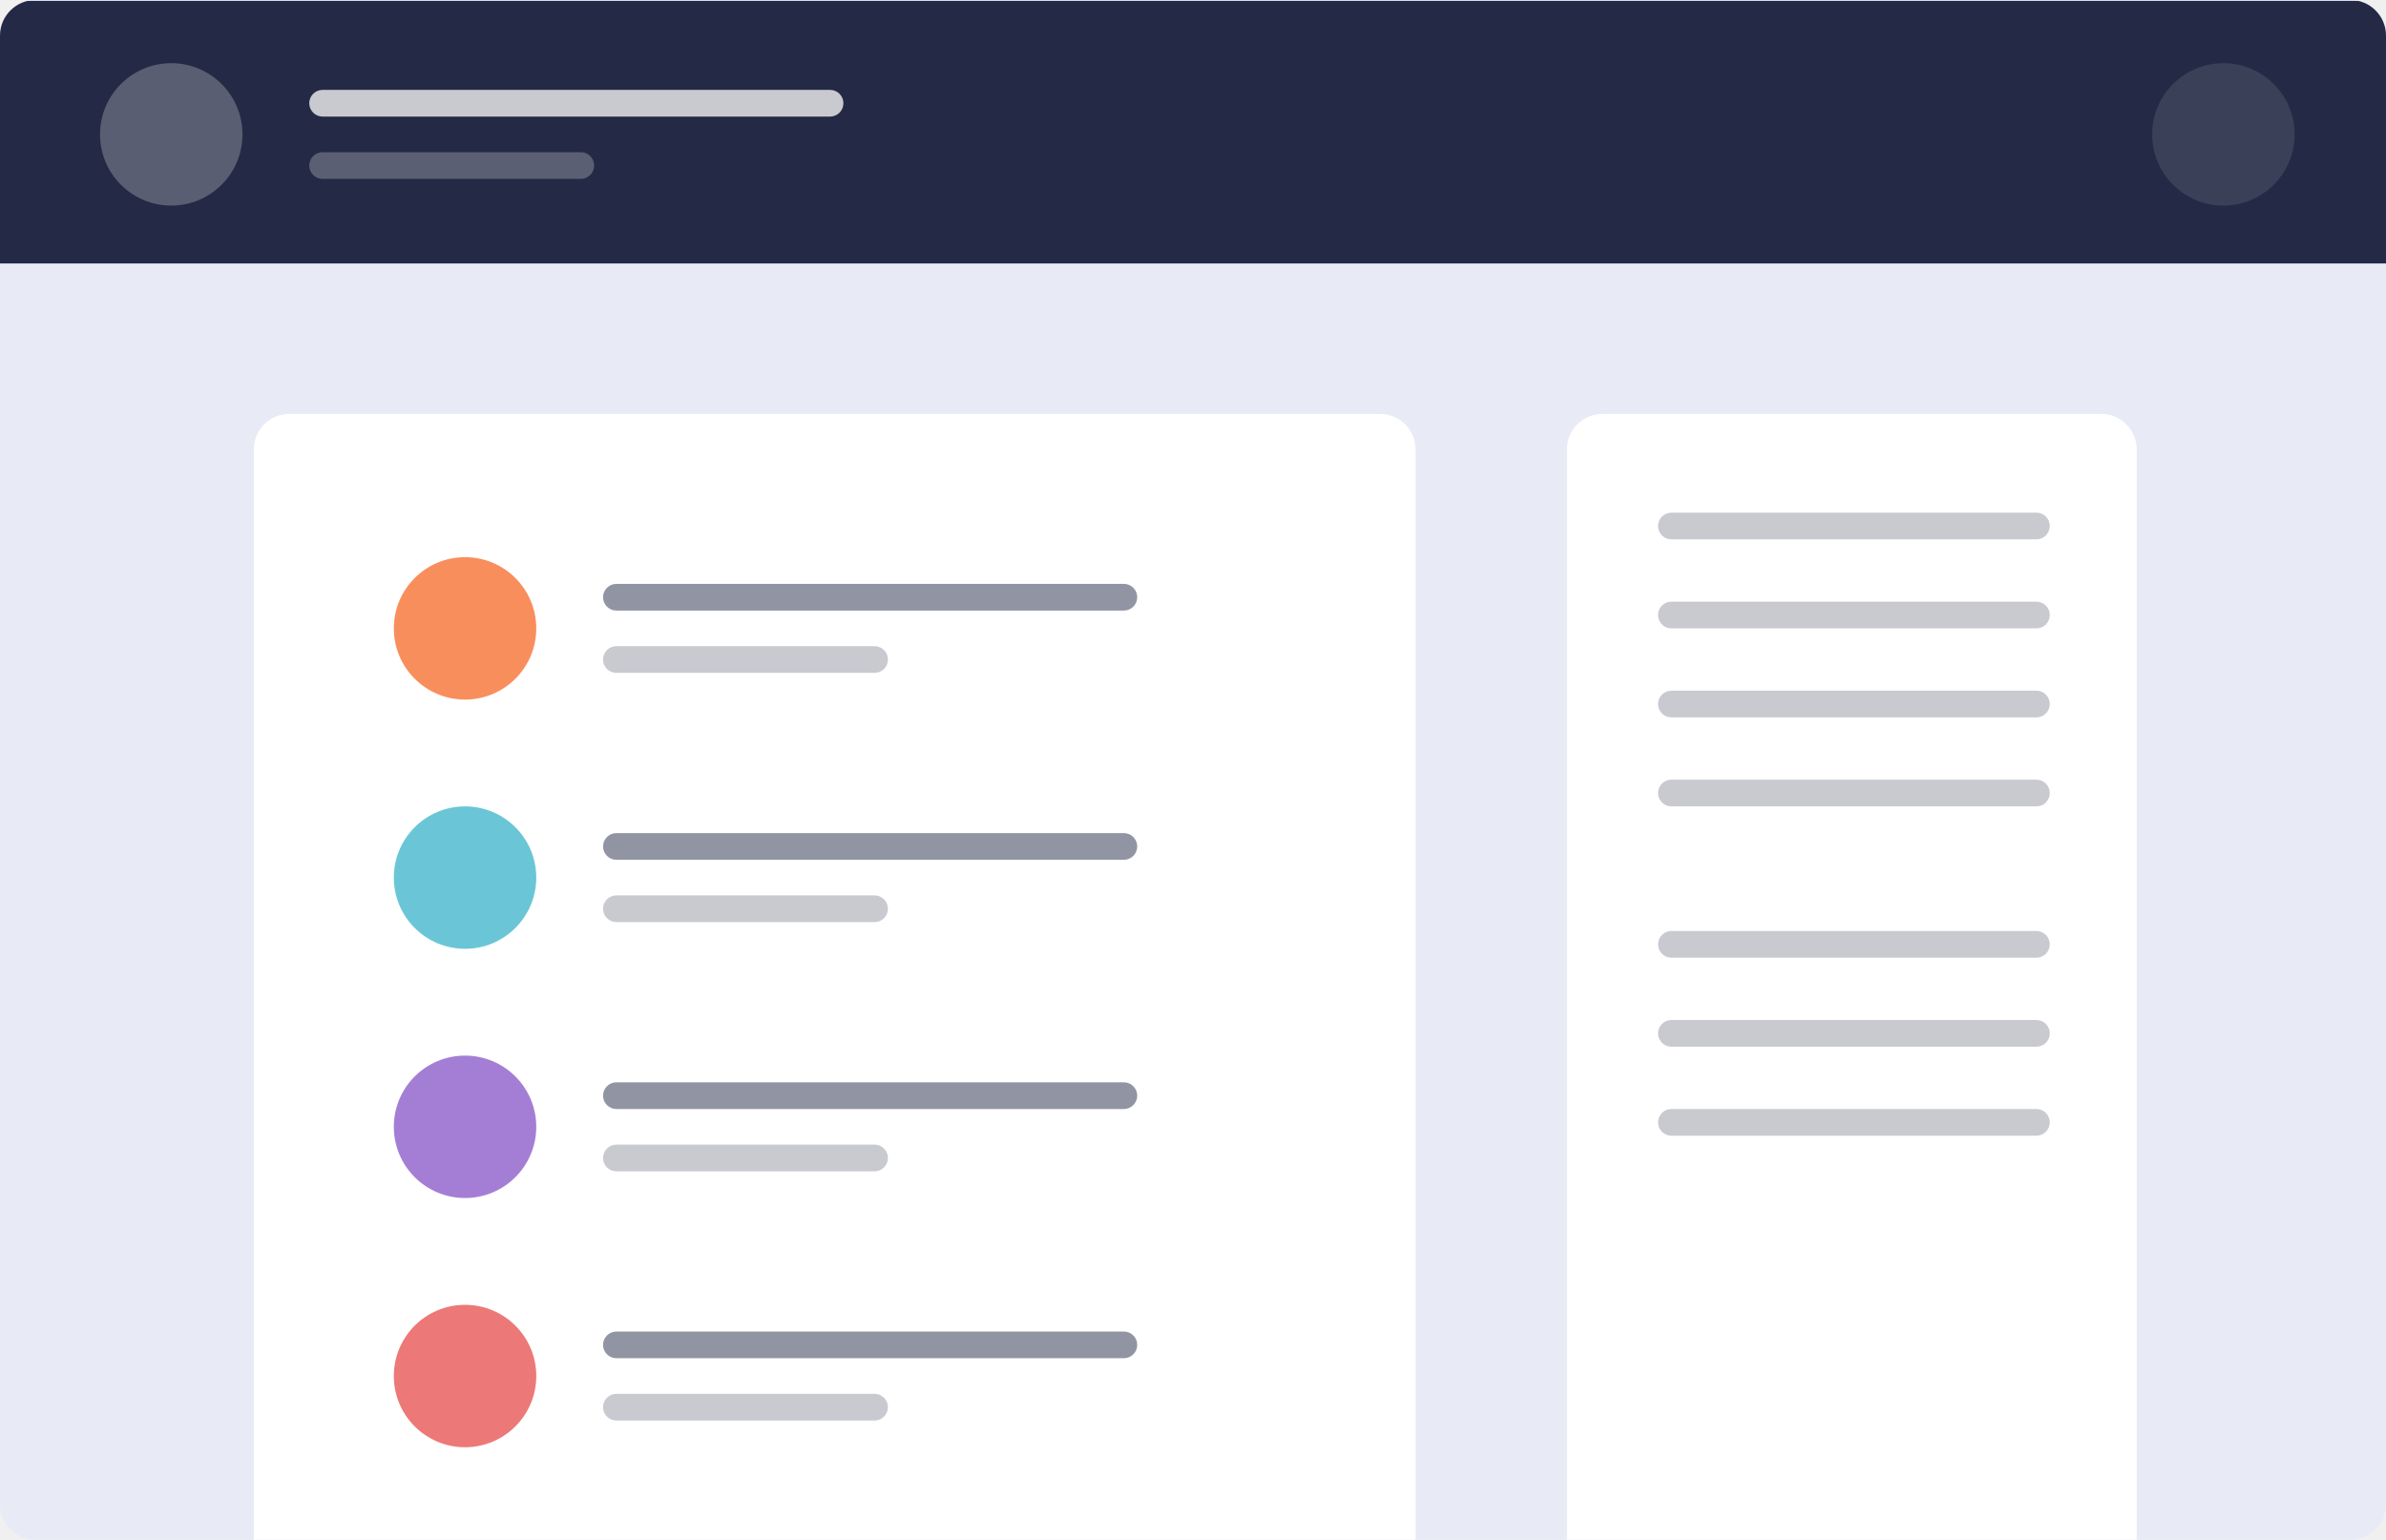
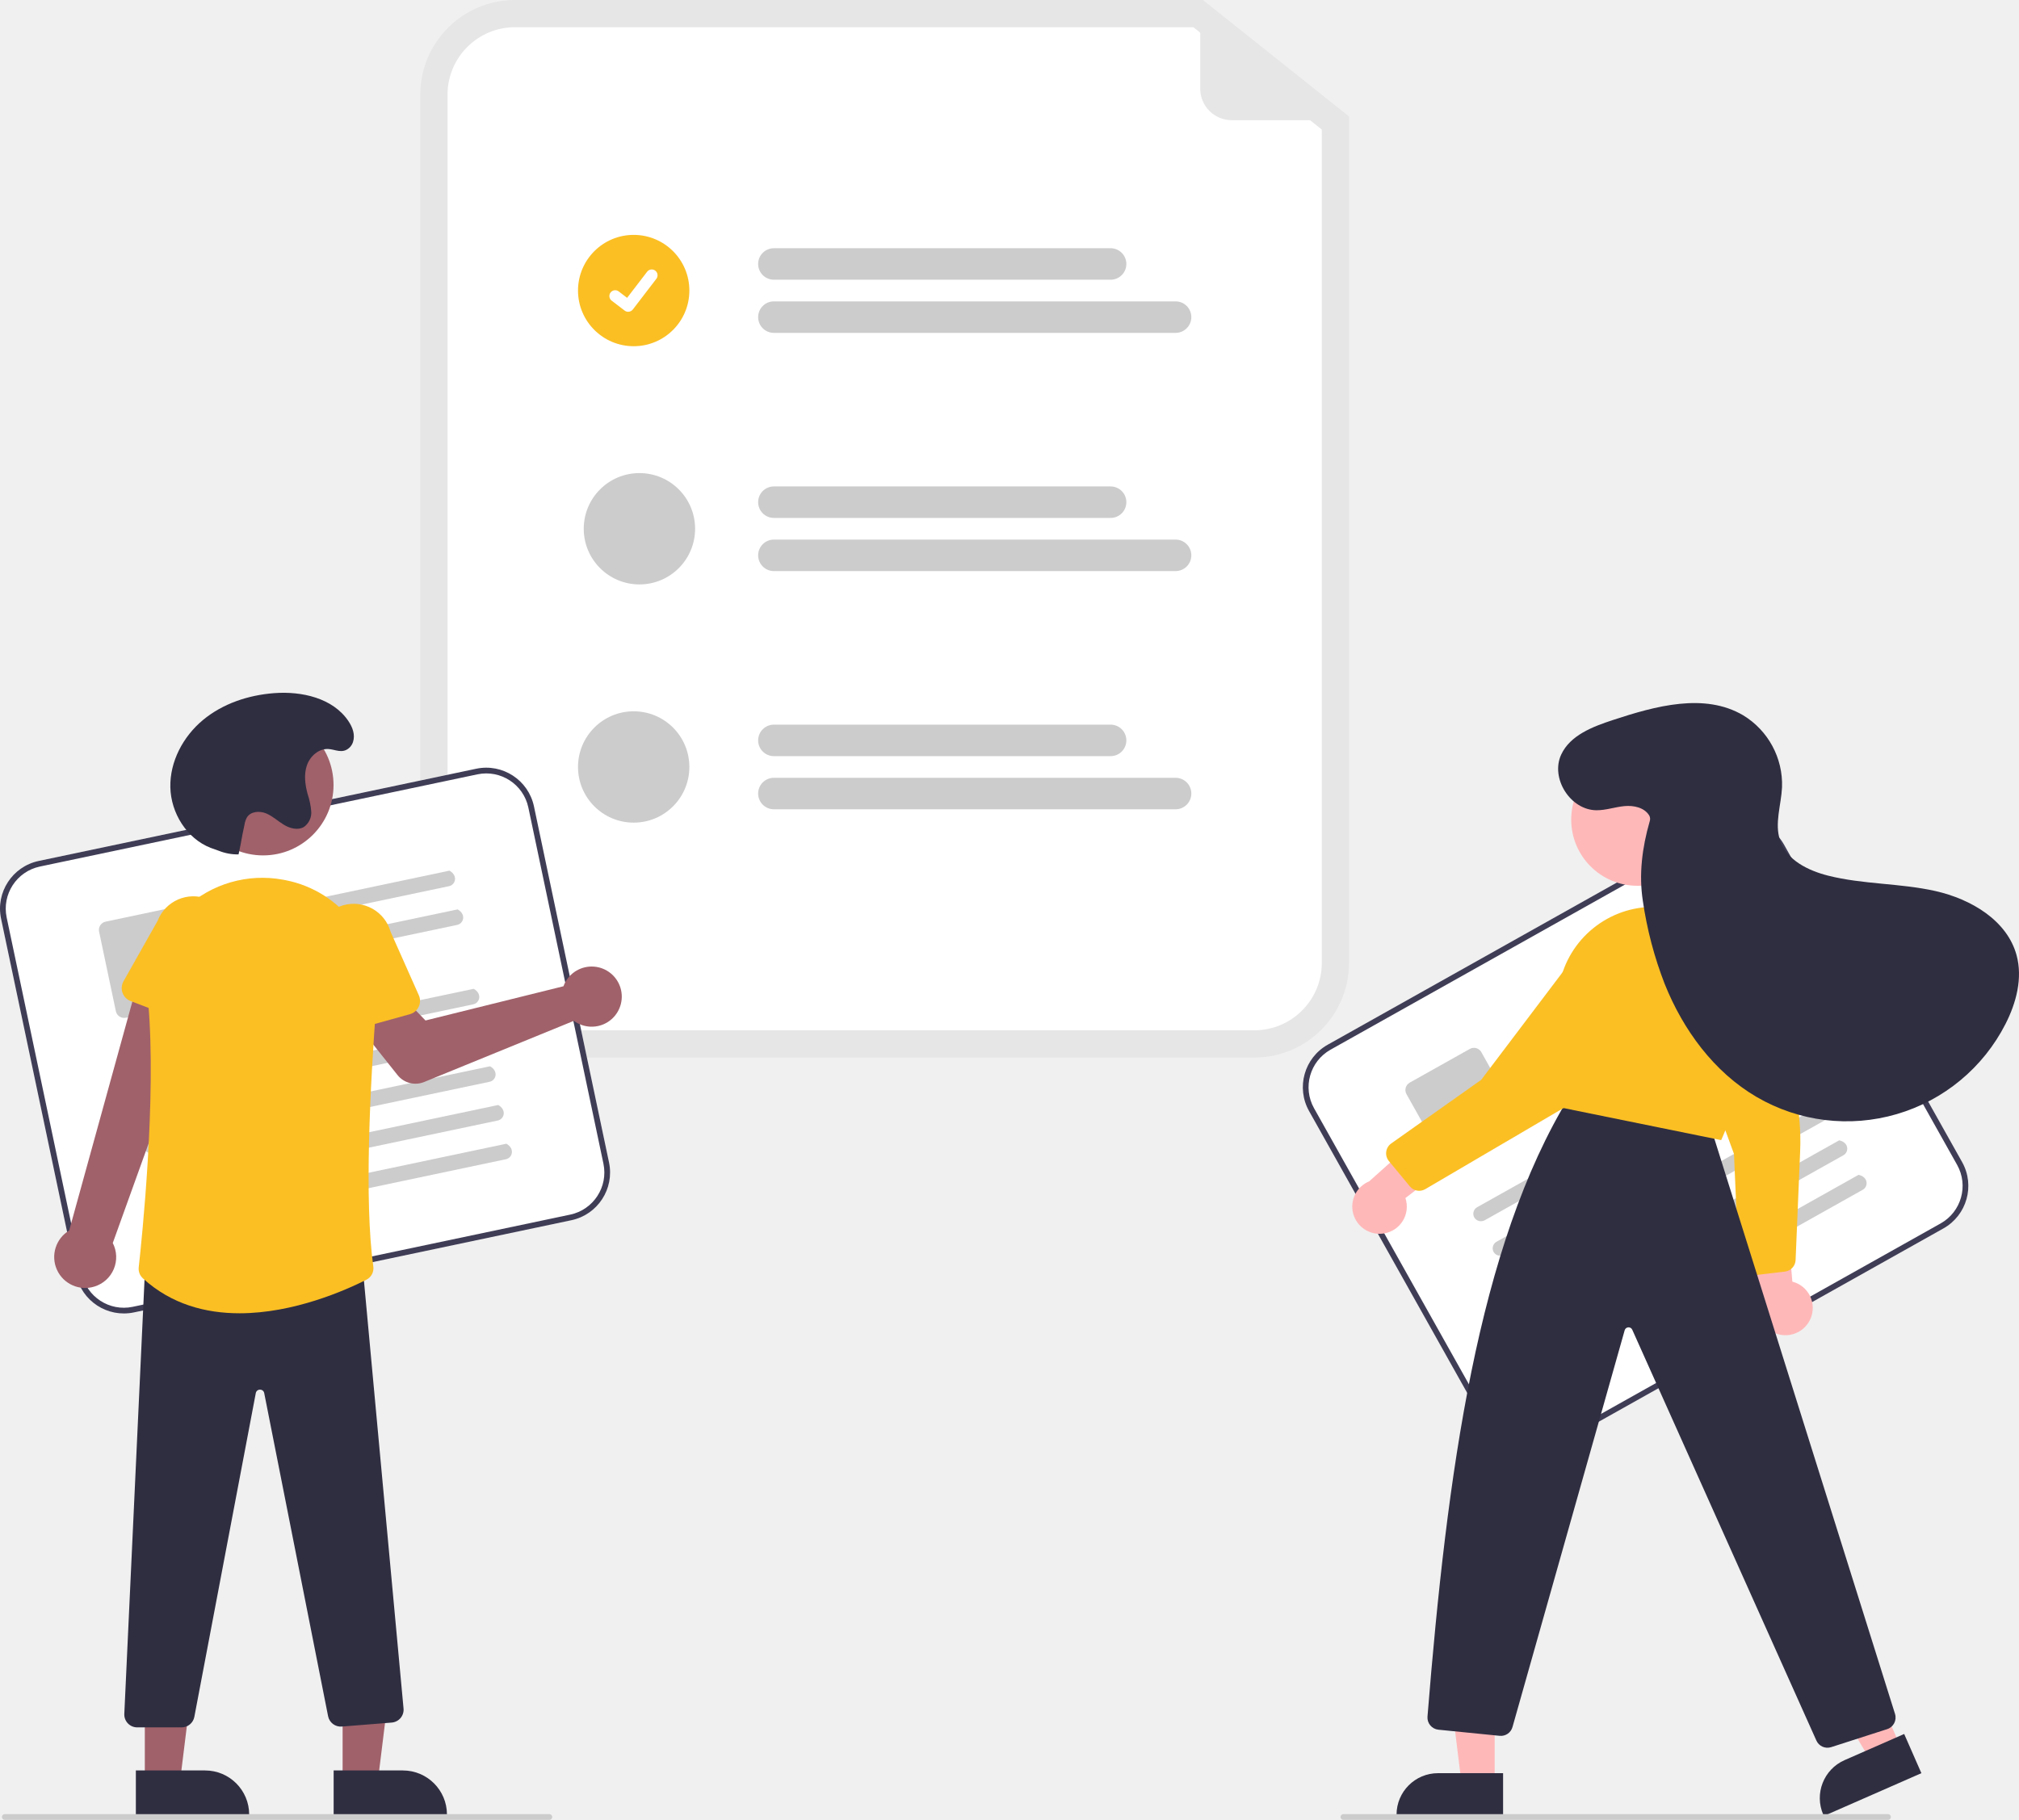
- <svg xmlns="http://www.w3.org/2000/svg" xmlns:xlink="http://www.w3.org/1999/xlink" width="536" height="346">
-   <defs>
-     <rect id="a" width="536" height="346" rx="8" />
-   </defs>
-   <g fill="none" fill-rule="evenodd">
-     <mask id="b" fill="#fff">
-       <use xlink:href="#a" />
-     </mask>
-     <use fill="#E8EAF6" fill-rule="nonzero" xlink:href="#a" />
-     <g mask="url(#b)">
-       <path fill="#242A45" d="M-3.53.197h547v59h-547z" />
-       <g transform="translate(22.47 14.197)" fill="#FFF">
-         <circle cx="16" cy="16" r="16" opacity=".245" />
-         <circle cx="477" cy="16" r="16" opacity=".104" />
-         <g transform="translate(47 6)">
-           <rect width="120" height="6" opacity=".75" rx="3" />
-           <rect width="64" height="6" y="14" opacity=".25" rx="3" />
-         </g>
-       </g>
-     </g>
-     <g mask="url(#b)">
-       <g transform="translate(57 93)">
-         <rect width="261" height="316" fill="#FFF" rx="8" />
-         <rect width="128" height="316" x="295" fill="#FFF" rx="8" />
-         <rect width="120" height="6" x="78.47" y="38.197" fill="#242A45" opacity=".5" rx="3" />
-       </g>
-     </g>
-     <g transform="translate(88.47 115.197)">
-       <circle cx="16" cy="26" r="16" fill="#F98E5D" />
-       <rect width="88" height="6" x="284" fill="#242A45" opacity=".25" rx="3" />
-       <rect width="88" height="6" x="284" y="20" fill="#242A45" opacity=".25" rx="3" />
-       <rect width="88" height="6" x="284" y="40" fill="#242A45" opacity=".25" rx="3" />
-       <rect width="88" height="6" x="284" y="60" fill="#242A45" opacity=".25" rx="3" />
-       <rect width="88" height="6" x="284" y="94" fill="#242A45" opacity=".25" rx="3" />
-       <rect width="88" height="6" x="284" y="114" fill="#242A45" opacity=".25" rx="3" />
-       <rect width="88" height="6" x="284" y="134" fill="#242A45" opacity=".25" rx="3" />
-       <rect width="64" height="6" x="47" y="30" fill="#242A45" opacity=".25" rx="3" />
-     </g>
-     <g transform="translate(88.47 181.197)">
-       <circle cx="16" cy="16" r="16" fill="#6AC6D6" />
-       <rect width="120" height="6" x="47" y="6" fill="#242A45" opacity=".5" rx="3" />
-       <rect width="64" height="6" x="47" y="20" fill="#242A45" opacity=".25" rx="3" />
-     </g>
-     <g transform="translate(88.47 237.197)">
-       <circle cx="16" cy="16" r="16" fill="#A47ED4" />
-       <rect width="120" height="6" x="47" y="6" fill="#242A45" opacity=".5" rx="3" />
-       <rect width="64" height="6" x="47" y="20" fill="#242A45" opacity=".25" rx="3" />
-     </g>
-     <g transform="translate(88.47 293.197)">
-       <circle cx="16" cy="16" r="16" fill="#EC7878" />
-       <rect width="120" height="6" x="47" y="6" fill="#242A45" opacity=".5" rx="3" />
-       <rect width="64" height="6" x="47" y="20" fill="#242A45" opacity=".25" rx="3" />
-     </g>
-   </g>
+ <svg xmlns="http://www.w3.org/2000/svg" data-name="Layer 1" width="704.362" height="635" viewBox="0 0 704.362 635">
+   <path d="M685.451,501.5h-258a33.037,33.037,0,0,1-33-33v-303a33.037,33.037,0,0,1,33-33H667.478l50.973,40.629V468.5A33.037,33.037,0,0,1,685.451,501.5Z" transform="translate(-247.8189 -132.5)" fill="#e6e6e6" />
+   <path d="M427.451,142a23.527,23.527,0,0,0-23.5,23.5v303a23.527,23.527,0,0,0,23.5,23.5h258a23.527,23.527,0,0,0,23.5-23.5V177.706L664.155,142Z" transform="translate(-247.8189 -132.5)" fill="#fff" />
+   <path d="M635.27,230.104H517.806a5.495,5.495,0,1,1,0-10.991h117.464a5.495,5.495,0,1,1,0,10.991Z" transform="translate(-247.8189 -132.5)" fill="#ccc" />
+   <path d="M657.939,248.651H517.806a5.495,5.495,0,1,1,0-10.991H657.939a5.495,5.495,0,1,1,0,10.991Z" transform="translate(-247.8189 -132.5)" fill="#ccc" />
+   <path d="M635.27,313.222H517.806a5.495,5.495,0,1,1,0-10.991h117.464a5.495,5.495,0,1,1,0,10.991Z" transform="translate(-247.8189 -132.5)" fill="#ccc" />
+   <path d="M657.939,331.769H517.806a5.495,5.495,0,1,1,0-10.991H657.939a5.495,5.495,0,1,1,0,10.991Z" transform="translate(-247.8189 -132.5)" fill="#ccc" />
+   <path d="M635.27,396.34H517.806a5.495,5.495,0,1,1,0-10.991h117.464a5.495,5.495,0,1,1,0,10.991Z" transform="translate(-247.8189 -132.5)" fill="#ccc" />
+   <path d="M657.939,414.886H517.806a5.495,5.495,0,0,1,0-10.991H657.939a5.495,5.495,0,1,1,0,10.991Z" transform="translate(-247.8189 -132.5)" fill="#ccc" />
+   <circle id="b6fa6563-5e20-492f-ac6f-1d924df782c1" data-name="Ellipse 44" cx="221.073" cy="101.382" r="19.423" fill="#fbbf24" />
+   <path id="bcd12bac-9f30-4deb-ae50-48c1cb737c9b-321" data-name="Path 395" d="M466.967,241.292a2.014,2.014,0,0,1-1.212-.403l-.022-.016-4.565-3.492a2.029,2.029,0,0,1,2.468-3.22l2.957,2.267,6.987-9.115a2.028,2.028,0,0,1,2.843-.376l.001 0-.043.06.045-.06a2.03,2.03,0,0,1,.375,2.843l-8.218,10.716a2.029,2.029,0,0,1-1.613.791Z" transform="translate(-247.8189 -132.5)" fill="#fff" />
+   <circle id="b95850ed-3210-4af9-b38f-3ce1288a2453" data-name="Ellipse 44" cx="223.073" cy="184.5" r="19.423" fill="#ccc" />
+   <circle id="b1885188-7f5c-4441-a082-07b02d322a90" data-name="Ellipse 44" cx="221.073" cy="267.618" r="19.423" fill="#ccc" />
+   <path d="M717.459,174.436h-39.929a10.991,10.991,0,0,1-10.991-10.991v-29.491a.687.687,0,0,1,1.113-.538l50.233,39.795A.687.687,0,0,1,717.459,174.436Z" transform="translate(-247.8189 -132.5)" fill="#e6e6e6" />
+   <path d="M447.167,558.272,294.521,590.447A17.019,17.019,0,0,1,274.38,577.319l-26.194-124.269a17.019,17.019,0,0,1,13.128-20.141l152.646-32.175a17.019,17.019,0,0,1,20.141,13.128L460.295,538.131A17.019,17.019,0,0,1,447.167,558.272Z" transform="translate(-247.8189 -132.5)" fill="#fff" />
+   <path d="M447.167,558.272,294.521,590.447A17.019,17.019,0,0,1,274.38,577.319l-26.194-124.269a17.019,17.019,0,0,1,13.128-20.141l152.646-32.175a17.019,17.019,0,0,1,20.141,13.128L460.295,538.131A17.019,17.019,0,0,1,447.167,558.272ZM261.727,434.866a15.017,15.017,0,0,0-11.584,17.771l26.194,124.269a15.017,15.017,0,0,0,17.771,11.584L446.754,556.315A15.017,15.017,0,0,0,458.338,538.544l-26.194-124.269a15.017,15.017,0,0,0-17.771-11.584Z" transform="translate(-247.8189 -132.5)" fill="#3f3d56" />
+   <path id="b3d30341-bfe2-418c-85c9-1bd82b5f5e0c-322" data-name="Path 411" d="M404.476,441.709l-77.038,16.238a2.731,2.731,0,0,1-3.229-1.863,2.631,2.631,0,0,1,1.999-3.254l78.42-16.53c3.062,1.726,2.094,4.935-.152,5.409Z" transform="translate(-247.8189 -132.5)" fill="#ccc" />
+   <path id="ba7e3b3b-1e3b-4053-b678-ceb2b593f6ee-323" data-name="Path 412" d="M407.324,455.222l-77.038,16.238a2.731,2.731,0,0,1-3.229-1.863,2.631,2.631,0,0,1,1.999-3.254l78.42-16.53c3.062,1.726,2.094,4.935-.152,5.409Z" transform="translate(-247.8189 -132.5)" fill="#ccc" />
+   <path id="f6076b75-2d9c-4839-8b09-e00257d358cf-324" data-name="Path 413" d="M315.254,482.665l-23.511,4.956a2.962,2.962,0,0,1-3.506-2.285L282.389,457.59a2.962,2.962,0,0,1,2.285-3.506l23.511-4.956a2.963,2.963,0,0,1,3.506,2.285L317.539,479.159a2.962,2.962,0,0,1-2.285,3.506Z" transform="translate(-247.8189 -132.5)" fill="#ccc" />
+   <path id="acc57b87-b2e4-43d3-aa96-a8e2462d330c-325" data-name="Path 414" d="M412.932,482.937,295.358,507.72a2.731,2.731,0,0,1-3.229-1.863,2.631,2.631,0,0,1,1.999-3.254l118.958-25.074c3.062,1.726,2.094,4.935-.152,5.409Z" transform="translate(-247.8189 -132.5)" fill="#ccc" />
+   <path id="e5415755-f7b6-4857-8e09-1413b7f93e97-326" data-name="Path 415" d="M415.781,496.454,298.207,521.237a2.731,2.731,0,0,1-3.229-1.863,2.631,2.631,0,0,1,1.999-3.254l118.958-25.074c3.062,1.726,2.094,4.935-.152,5.409Z" transform="translate(-247.8189 -132.5)" fill="#ccc" />
+   <path id="afce3f4d-2700-4434-8207-f3b7a686e1c3-327" data-name="Path 416" d="M418.629,509.962,301.054,534.745a2.731,2.731,0,0,1-3.229-1.863,2.631,2.631,0,0,1,1.999-3.254l118.958-25.074c3.062,1.726,2.094,4.935-.152,5.409Z" transform="translate(-247.8189 -132.5)" fill="#ccc" />
+   <path id="abb1f551-863d-408b-9aec-d87e952e72e4-328" data-name="Path 417" d="M421.478,523.478,303.903,548.261a2.731,2.731,0,0,1-3.229-1.863,2.631,2.631,0,0,1,1.999-3.254l118.958-25.074c3.062,1.726,2.094,4.935-.152,5.409Z" transform="translate(-247.8189 -132.5)" fill="#ccc" />
+   <path id="bbed1b24-9150-4534-8e9c-e5347be55157-329" data-name="Path 418" d="M424.325,536.988,306.75,561.77a2.731,2.731,0,0,1-3.229-1.863,2.631,2.631,0,0,1,1.999-3.254L424.477,531.579c3.062,1.726,2.094,4.935-.152,5.409Z" transform="translate(-247.8189 -132.5)" fill="#ccc" />
+   <path d="M445.08,475.121a10.525,10.525,0,0,0-.683,1.51l-48.133,11.944-8.373-8.663-14.725,10.928,13.333,16.776a8,8,0,0,0,9.289,2.428l52.229-21.342a10.497,10.497,0,1,0-2.936-13.582Z" transform="translate(-247.8189 -132.5)" fill="#a0616a" />
+   <path d="M280.783,581.413a10.743,10.743,0,0,0,6.378-15.188l33.124-92.067-23.004-4.077-25.327,91.781a10.801,10.801,0,0,0,8.828,19.551Z" transform="translate(-247.8189 -132.5)" fill="#a0616a" />
+   <path d="M316.079,490.501l-22.713-8.717a4.817,4.817,0,0,1-2.47-6.863l11.915-21.126a13.377,13.377,0,0,1,24.95,9.66l-5.256,23.598a4.817,4.817,0,0,1-6.427,3.448Z" transform="translate(-247.8189 -132.5)" fill="#fbbf24" />
+   <polygon points="119.525 621.766 131.785 621.765 137.617 574.477 119.523 574.478 119.525 621.766" fill="#a0616a" />
+   <path d="M364.216,750.263l24.144-.001h.001a15.386,15.386,0,0,1,15.386,15.386v.5l-39.531.001Z" transform="translate(-247.8189 -132.5)" fill="#2f2e41" />
+   <polygon points="50.525 621.766 62.785 621.765 68.617 574.477 50.523 574.478 50.525 621.766" fill="#a0616a" />
+   <path d="M295.216,750.263l24.144-.001h.001a15.386,15.386,0,0,1,15.386,15.386v.5l-39.531.001Z" transform="translate(-247.8189 -132.5)" fill="#2f2e41" />
+   <path d="M311.196,735.233H295.682a4.5,4.5,0,0,1-4.495-4.714l7.369-158.332.464-.013,74.919-1.953L388.6,728.644a4.5,4.5,0,0,1-4.121,4.911l-17.426,1.394a4.502,4.502,0,0,1-4.767-3.582L339.995,618.59a1.454,1.454,0,0,0-1.469-1.199h-.006a1.454,1.454,0,0,0-1.466,1.211l-21.443,113A4.51,4.51,0,0,1,311.196,735.233Z" transform="translate(-247.8189 -132.5)" fill="#2f2e41" />
+   <circle cx="91.797" cy="273.914" r="24.561" fill="#a0616a" />
+   <path d="M331.38,590.742c-11.706,0-23.73-3.077-33.698-12.175a4.552,4.552,0,0,1-1.469-3.85c1.067-9.586,6.242-59.081,3.328-92.144A40.02,40.02,0,0,1,312.496,449.269a39.598,39.598,0,0,1,33.962-9.834h0c.306.055.612.112.918.171,19.664,3.806,33.326,22.004,31.78,42.331-2.256,29.66-4.278,69.779-1.103,92.468a4.493,4.493,0,0,1-2.415,4.637C368.414,582.692,350.312,590.742,331.38,590.742Z" transform="translate(-247.8189 -132.5)" fill="#fbbf24" />
+   <path d="M363.429,492.268A4.812,4.812,0,0,1,361.32,488.857l-2.992-23.99a13.377,13.377,0,0,1,25.754-7.248l9.856,22.161a4.817,4.817,0,0,1-3.11,6.598l-23.437,6.522A4.811,4.811,0,0,1,363.429,492.268Z" transform="translate(-247.8189 -132.5)" fill="#fbbf24" />
+   <path d="M331.042,430.628a17.598,17.598,0,0,1-6.797-1.23c-.951-.367-1.939-.668-2.889-1.035-8.387-3.24-13.911-12.172-14.109-21.16s4.457-17.713,11.369-23.462,15.865-8.701,24.83-9.384c9.657-.735,20.53,1.714,25.926,9.756,1.436,2.141,2.441,4.738,1.59,7.322a4.686,4.686,0,0,1-1.32,2.028c-2.41,2.144-4.812.532-7.269.389-3.377-.196-6.409,2.537-7.499,5.739s-.61,6.727.27,9.992a24.962,24.962,0,0,1,1.258,6.076,6.108,6.108,0,0,1-2.531,5.379c-2.11,1.275-4.881.537-6.992-.736s-3.935-3.044-6.216-3.981-5.344-.729-6.671,1.348a7.379,7.379,0,0,0-.843,2.435c-1.19,5.421-.916,5.102-2.106,10.523Z" transform="translate(-247.8189 -132.5)" fill="#2f2e41" />
+   <path d="M439.487,767.5h-190a1,1,0,0,1,0-2h190a1,1,0,1,1,0,2Z" transform="translate(-247.8189 -132.5)" fill="#ccc" />
+   <path d="M925.831,561.129,789.773,637.447a17.019,17.019,0,0,1-23.143-6.51l-62.13-110.765A17.019,17.019,0,0,1,711.01,497.028l136.058-76.317a17.019,17.019,0,0,1,23.143,6.51L932.341,537.986A17.019,17.019,0,0,1,925.831,561.129Z" transform="translate(-247.8189 -132.5)" fill="#fff" />
+   <path d="M925.831,561.129,789.773,637.447a17.019,17.019,0,0,1-23.143-6.51l-62.13-110.765A17.019,17.019,0,0,1,711.01,497.028l136.058-76.317a17.019,17.019,0,0,1,23.143,6.51L932.341,537.986A17.019,17.019,0,0,1,925.831,561.129ZM711.988,498.773a15.017,15.017,0,0,0-5.744,20.421l62.13,110.765a15.017,15.017,0,0,0,20.421,5.744l136.058-76.317a15.017,15.017,0,0,0,5.744-20.421l-62.13-110.765a15.017,15.017,0,0,0-20.421-5.744Z" transform="translate(-247.8189 -132.5)" fill="#3f3d56" />
+   <path id="b4188fdd-8694-46fd-b6a9-2365408da1f7-330" data-name="Path 411" d="M850.26,462.648,781.594,501.165a2.731,2.731,0,0,1-3.638-.813,2.631,2.631,0,0,1,.935-3.703l69.898-39.207c3.438.732,3.473,4.084,1.471,5.207Z" transform="translate(-247.8189 -132.5)" fill="#ccc" />
+   <path id="e79bc6ad-6d6d-496e-bd80-f918a84d8140-331" data-name="Path 412" d="M857.016,474.693,788.35,513.209a2.731,2.731,0,0,1-3.638-.813,2.631,2.631,0,0,1,.935-3.703l69.898-39.207c3.438.732,3.473,4.084,1.471,5.207Z" transform="translate(-247.8189 -132.5)" fill="#ccc" />
+   <path id="b0898467-4323-4072-9ee9-29d386bbe07d-332" data-name="Path 413" d="M777.353,528.393l-20.956,11.755a2.962,2.962,0,0,1-4.028-1.133L738.496,514.285a2.962,2.962,0,0,1,1.133-4.028l20.956-11.755a2.963,2.963,0,0,1,4.028,1.133L778.486,524.365a2.962,2.962,0,0,1-1.133,4.028Z" transform="translate(-247.8189 -132.5)" fill="#ccc" />
+   <path id="aea6c33f-bf9b-47d5-9d2e-017fc614339c-333" data-name="Path 414" d="M870.65,499.466,765.852,558.249a2.731,2.731,0,0,1-3.638-.813,2.631,2.631,0,0,1,.935-3.703L869.179,494.259c3.438.732,3.473,4.084,1.471,5.207Z" transform="translate(-247.8189 -132.5)" fill="#ccc" />
+   <path id="b16b06d0-f954-457b-b4c1-332719c9f6d6-334" data-name="Path 415" d="M877.408,511.514,772.61,570.297a2.731,2.731,0,0,1-3.638-.813,2.631,2.631,0,0,1,.935-3.703l106.03-59.474c3.438.732,3.473,4.084,1.471,5.207Z" transform="translate(-247.8189 -132.5)" fill="#ccc" />
+   <path id="b3c0d144-cc2c-4ac0-a007-a1ff15c76ba0-335" data-name="Path 416" d="M884.161,523.554,779.364,582.337a2.731,2.731,0,0,1-3.638-.813,2.631,2.631,0,0,1,.935-3.703L882.69,518.347c3.438.732,3.473,4.084,1.471,5.207Z" transform="translate(-247.8189 -132.5)" fill="#ccc" />
+   <path id="b05e8afe-5132-428a-bb53-4b9505cb52a3-336" data-name="Path 417" d="M890.919,535.602,786.121,594.385a2.731,2.731,0,0,1-3.638-.813,2.631,2.631,0,0,1,.935-3.703L889.448,530.394c3.438.732,3.473,4.084,1.471,5.207Z" transform="translate(-247.8189 -132.5)" fill="#ccc" />
+   <path id="a26c59cb-bc72-4a1e-9571-41d1cd64f8ea-337" data-name="Path 418" d="M897.673,547.643,792.875,606.426a2.731,2.731,0,0,1-3.638-.813,2.631,2.631,0,0,1,.935-3.703L896.202,542.436c3.438.732,3.473,4.084,1.471,5.207Z" transform="translate(-247.8189 -132.5)" fill="#ccc" />
+   <path d="M879.39,592.766a9.454,9.454,0,0,0-6.28-13.065l-2.85-33.474-13.706,10.813,4.808,30.13A9.505,9.505,0,0,0,879.39,592.766Z" transform="translate(-247.8189 -132.5)" fill="#ffb8b8" />
+   <path d="M870.519,576.195l-11.383,1.358a4.231,4.231,0,0,1-4.727-4.018l-1.66-38.402L831.171,476.186a12.148,12.148,0,0,1,.641-11.567,15.878,15.878,0,0,1,1.808-2.333,12.109,12.109,0,0,1,10.562-3.75,12.626,12.626,0,0,1,9.483,6.59l14.072,29.487a83.765,83.765,0,0,1,8.094,39.573l-1.587,37.988a4.228,4.228,0,0,1-3.67,4.015Z" transform="translate(-247.8189 -132.5)" fill="#fbbf24" />
+   <polygon points="663.126 609.664 652.572 614.296 629.682 575.793 645.258 568.956 663.126 609.664" fill="#ffb8b8" />
+   <path d="M918.127,751.213l-34.03,14.937-.189-.43a14.465,14.465,0,0,1,7.431-19.06l.001-0,20.784-9.123Z" transform="translate(-247.8189 -132.5)" fill="#2f2e41" />
+   <polygon points="521.437 622.477 509.911 622.477 504.428 578.02 521.439 578.021 521.437 622.477" fill="#ffb8b8" />
+   <path d="M772.195,766.15l-37.164-.001v-.47a14.465,14.465,0,0,1,14.465-14.465h.001l22.698.001Z" transform="translate(-247.8189 -132.5)" fill="#2f2e41" />
+   <path d="M881.471,739.779,817.265,596.496a1.41,1.41,0,0,0-2.656.188L775.488,735.078a4.206,4.206,0,0,1-4.503,3.1L749.619,736.042a4.255,4.255,0,0,1-3.798-4.552c6.796-84.524,17.509-164.297,49.602-216.52l.171-.278,48.544,9.519L908.945,730.585a4.249,4.249,0,0,1-2.751,5.264l-19.543,6.282a4.215,4.215,0,0,1-5.179-2.352Z" transform="translate(-247.8189 -132.5)" fill="#2f2e41" />
+   <circle cx="571.237" cy="285.983" r="23.091" fill="#ffb8b8" />
+   <path d="M792.439,518.968l-.294-.061-.069-.292c-3.111-13.135-3.185-27.47-.221-42.605a33.468,33.468,0,0,1,33.508-27.075h0a33.523,33.523,0,0,1,32.818,32.231c.99,26.032-9.649,48.6-9.756,48.825l-.158.331Z" transform="translate(-247.8189 -132.5)" fill="#fbbf24" />
+   <path d="M730.539,562.897a9.454,9.454,0,0,0,7.582-12.355l26.596-20.526L748.204,524.35l-22.724,20.36a9.505,9.505,0,0,0,5.06,18.187Z" transform="translate(-247.8189 -132.5)" fill="#ffb8b8" />
+   <path d="M745.066,547.417a4.215,4.215,0,0,1-5.401-.953l-7.306-8.834a4.23,4.23,0,0,1,.817-6.15l31.383-22.194,37.866-50.065a12.147,12.147,0,0,1,10.072-5.726,15.846,15.846,0,0,1,2.939.256h0a12.106,12.106,0,0,1,8.873,6.848,12.625,12.625,0,0,1-.403,11.54l-28.038,45.407-.061.099Z" transform="translate(-247.8189 -132.5)" fill="#fbbf24" />
+   <path d="M823.185,417.051c-1.702-2.799-5.457-3.59-8.718-3.271s-6.431,1.465-9.708,1.44c-9.097-.071-16.119-11.158-12.294-19.412,3.137-6.769,10.97-9.742,18.057-12.075,14.858-4.891,31.925-9.591,45.408-1.66a28.214,28.214,0,0,1,13.58,25.14c-.303,6.242-2.694,12.653-.672,18.566,2.332,6.822,9.727,10.481,16.716,12.252,12.251,3.104,25.167,2.604,37.494,5.387s24.959,10.175,28.282,22.368c2.183,8.009-.095,16.63-3.867,24.025a62.223,62.223,0,0,1-86.805,25.461c-14.903-8.702-25.662-23.409-32.076-39.43a132.03,132.03,0,0,1-7.632-29c-1.437-9.291-.218-18.68,2.384-27.714A2.547,2.547,0,0,0,823.185,417.051Z" transform="translate(-247.8189 -132.5)" fill="#2f2e41" />
+   <path d="M906.487,767.5h-190a1,1,0,0,1,0-2h190a1,1,0,1,1,0,2Z" transform="translate(-247.8189 -132.5)" fill="#ccc" />
</svg>
